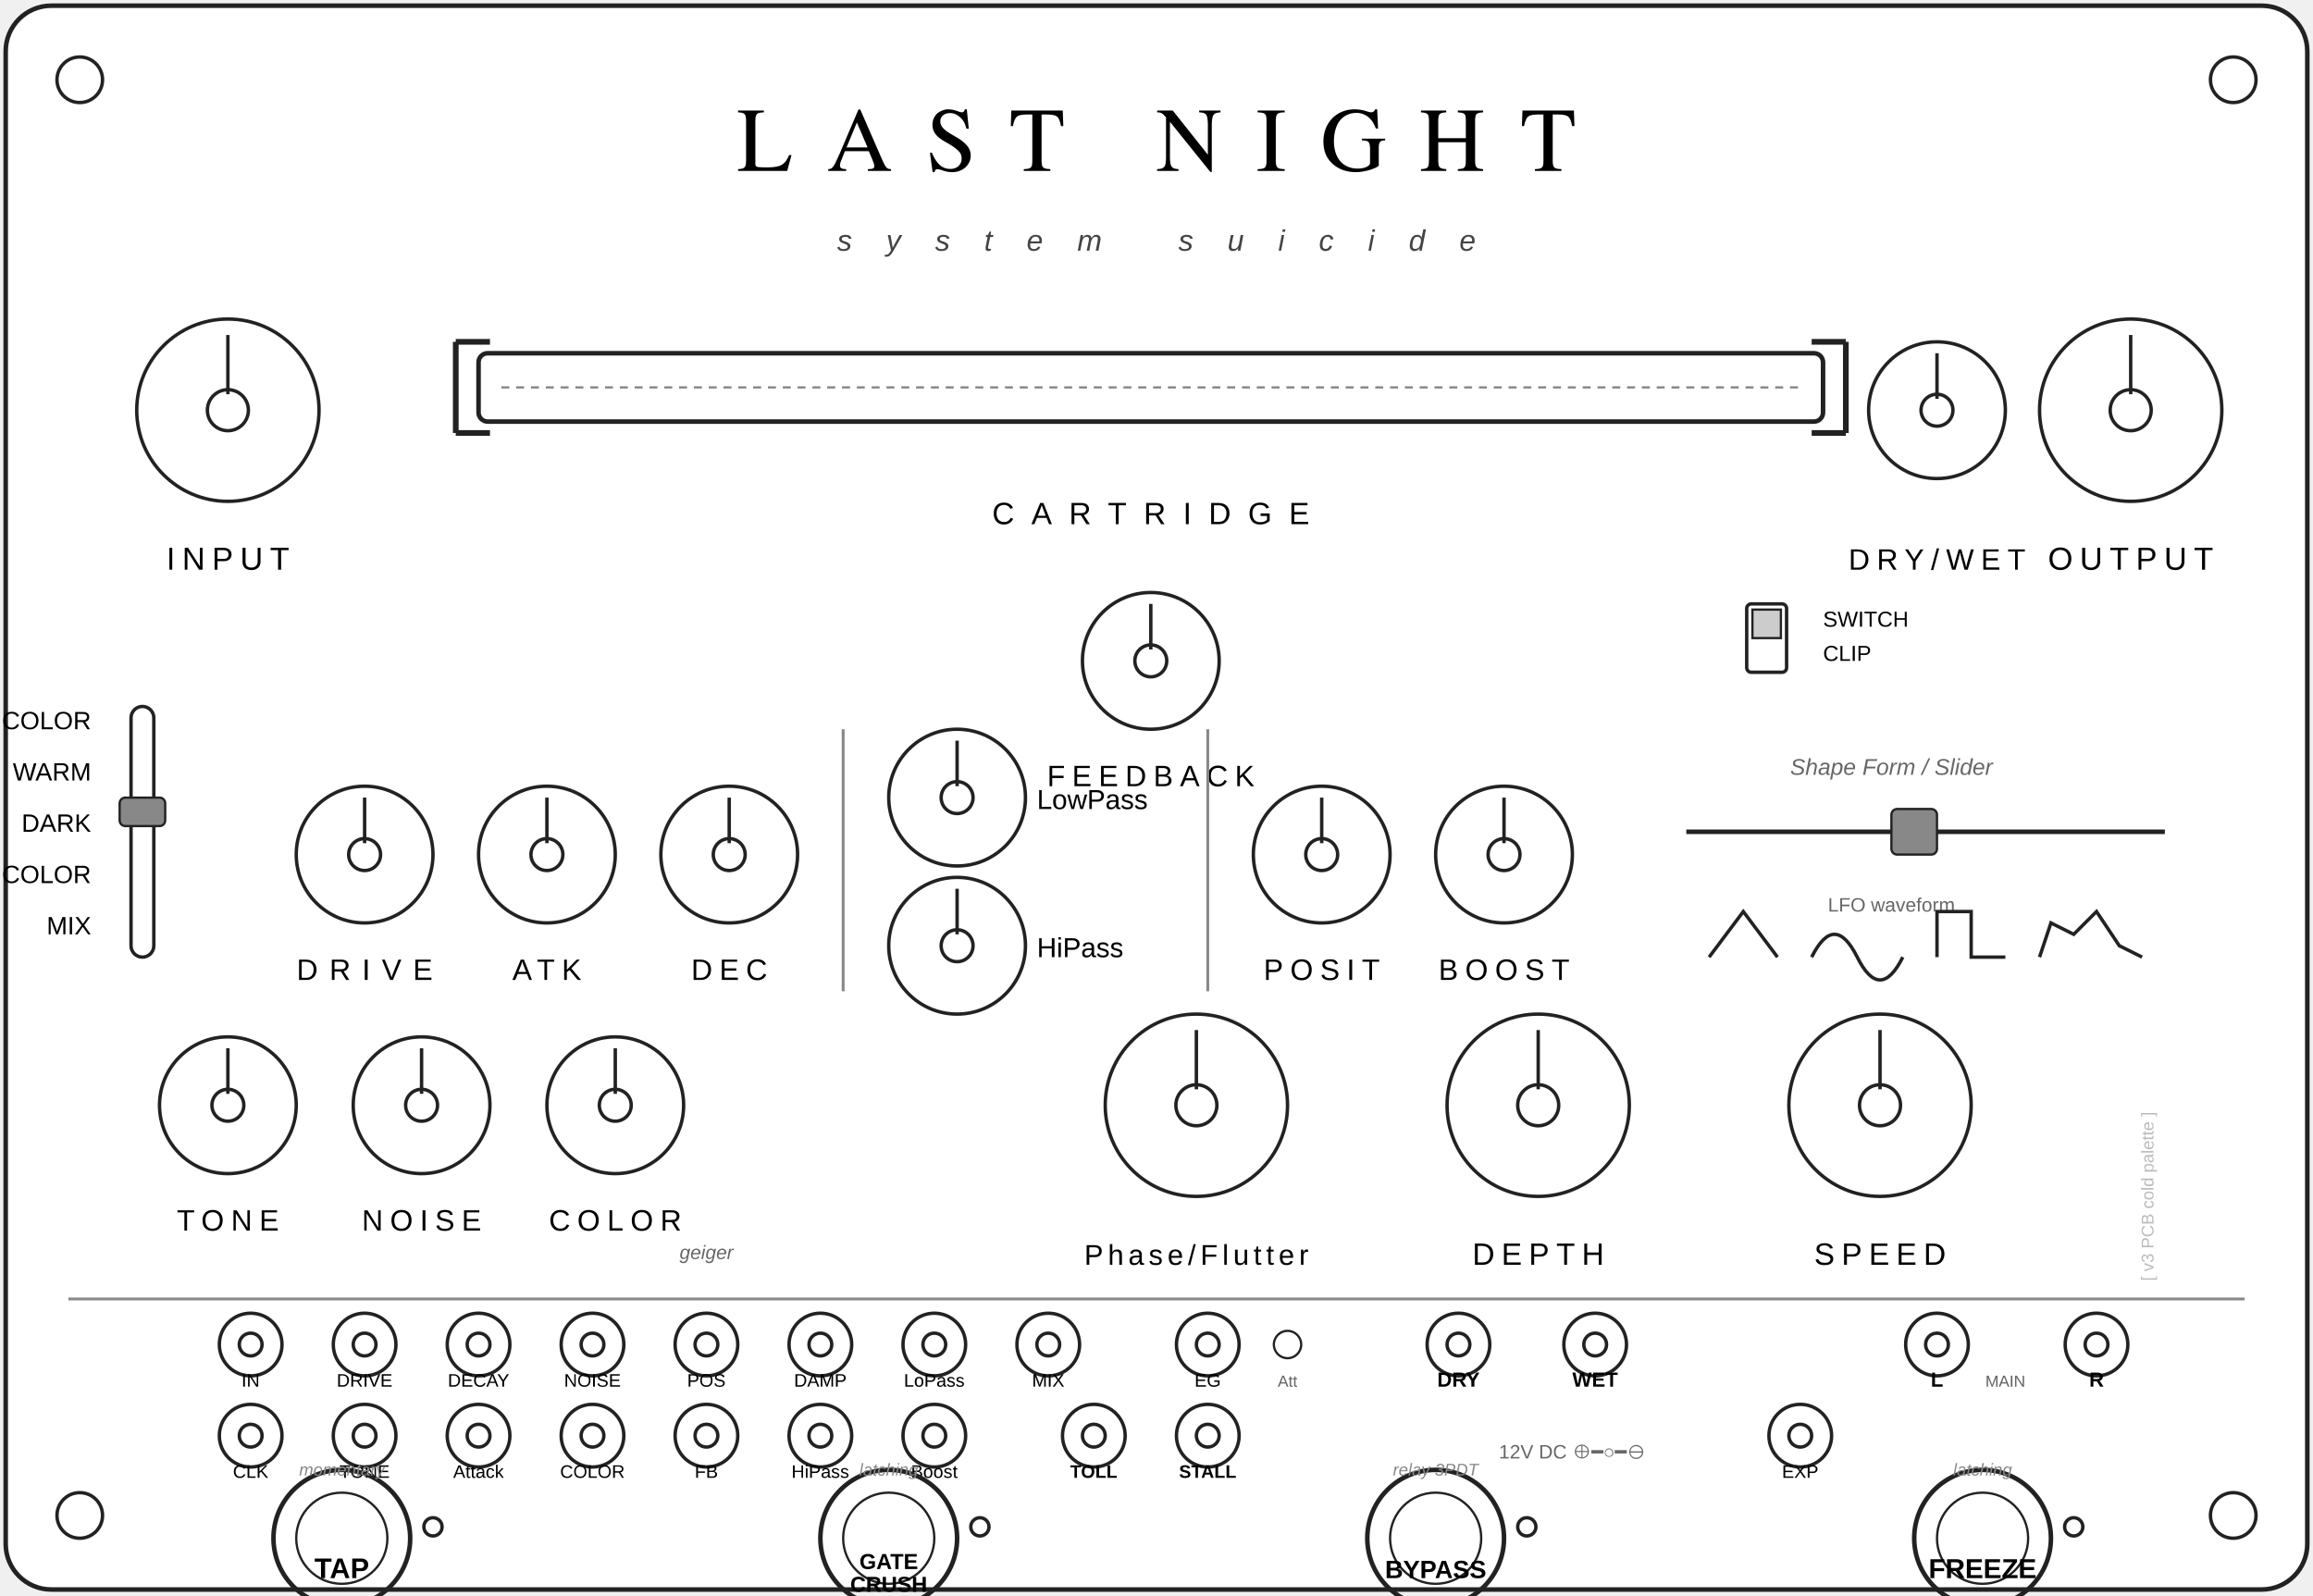
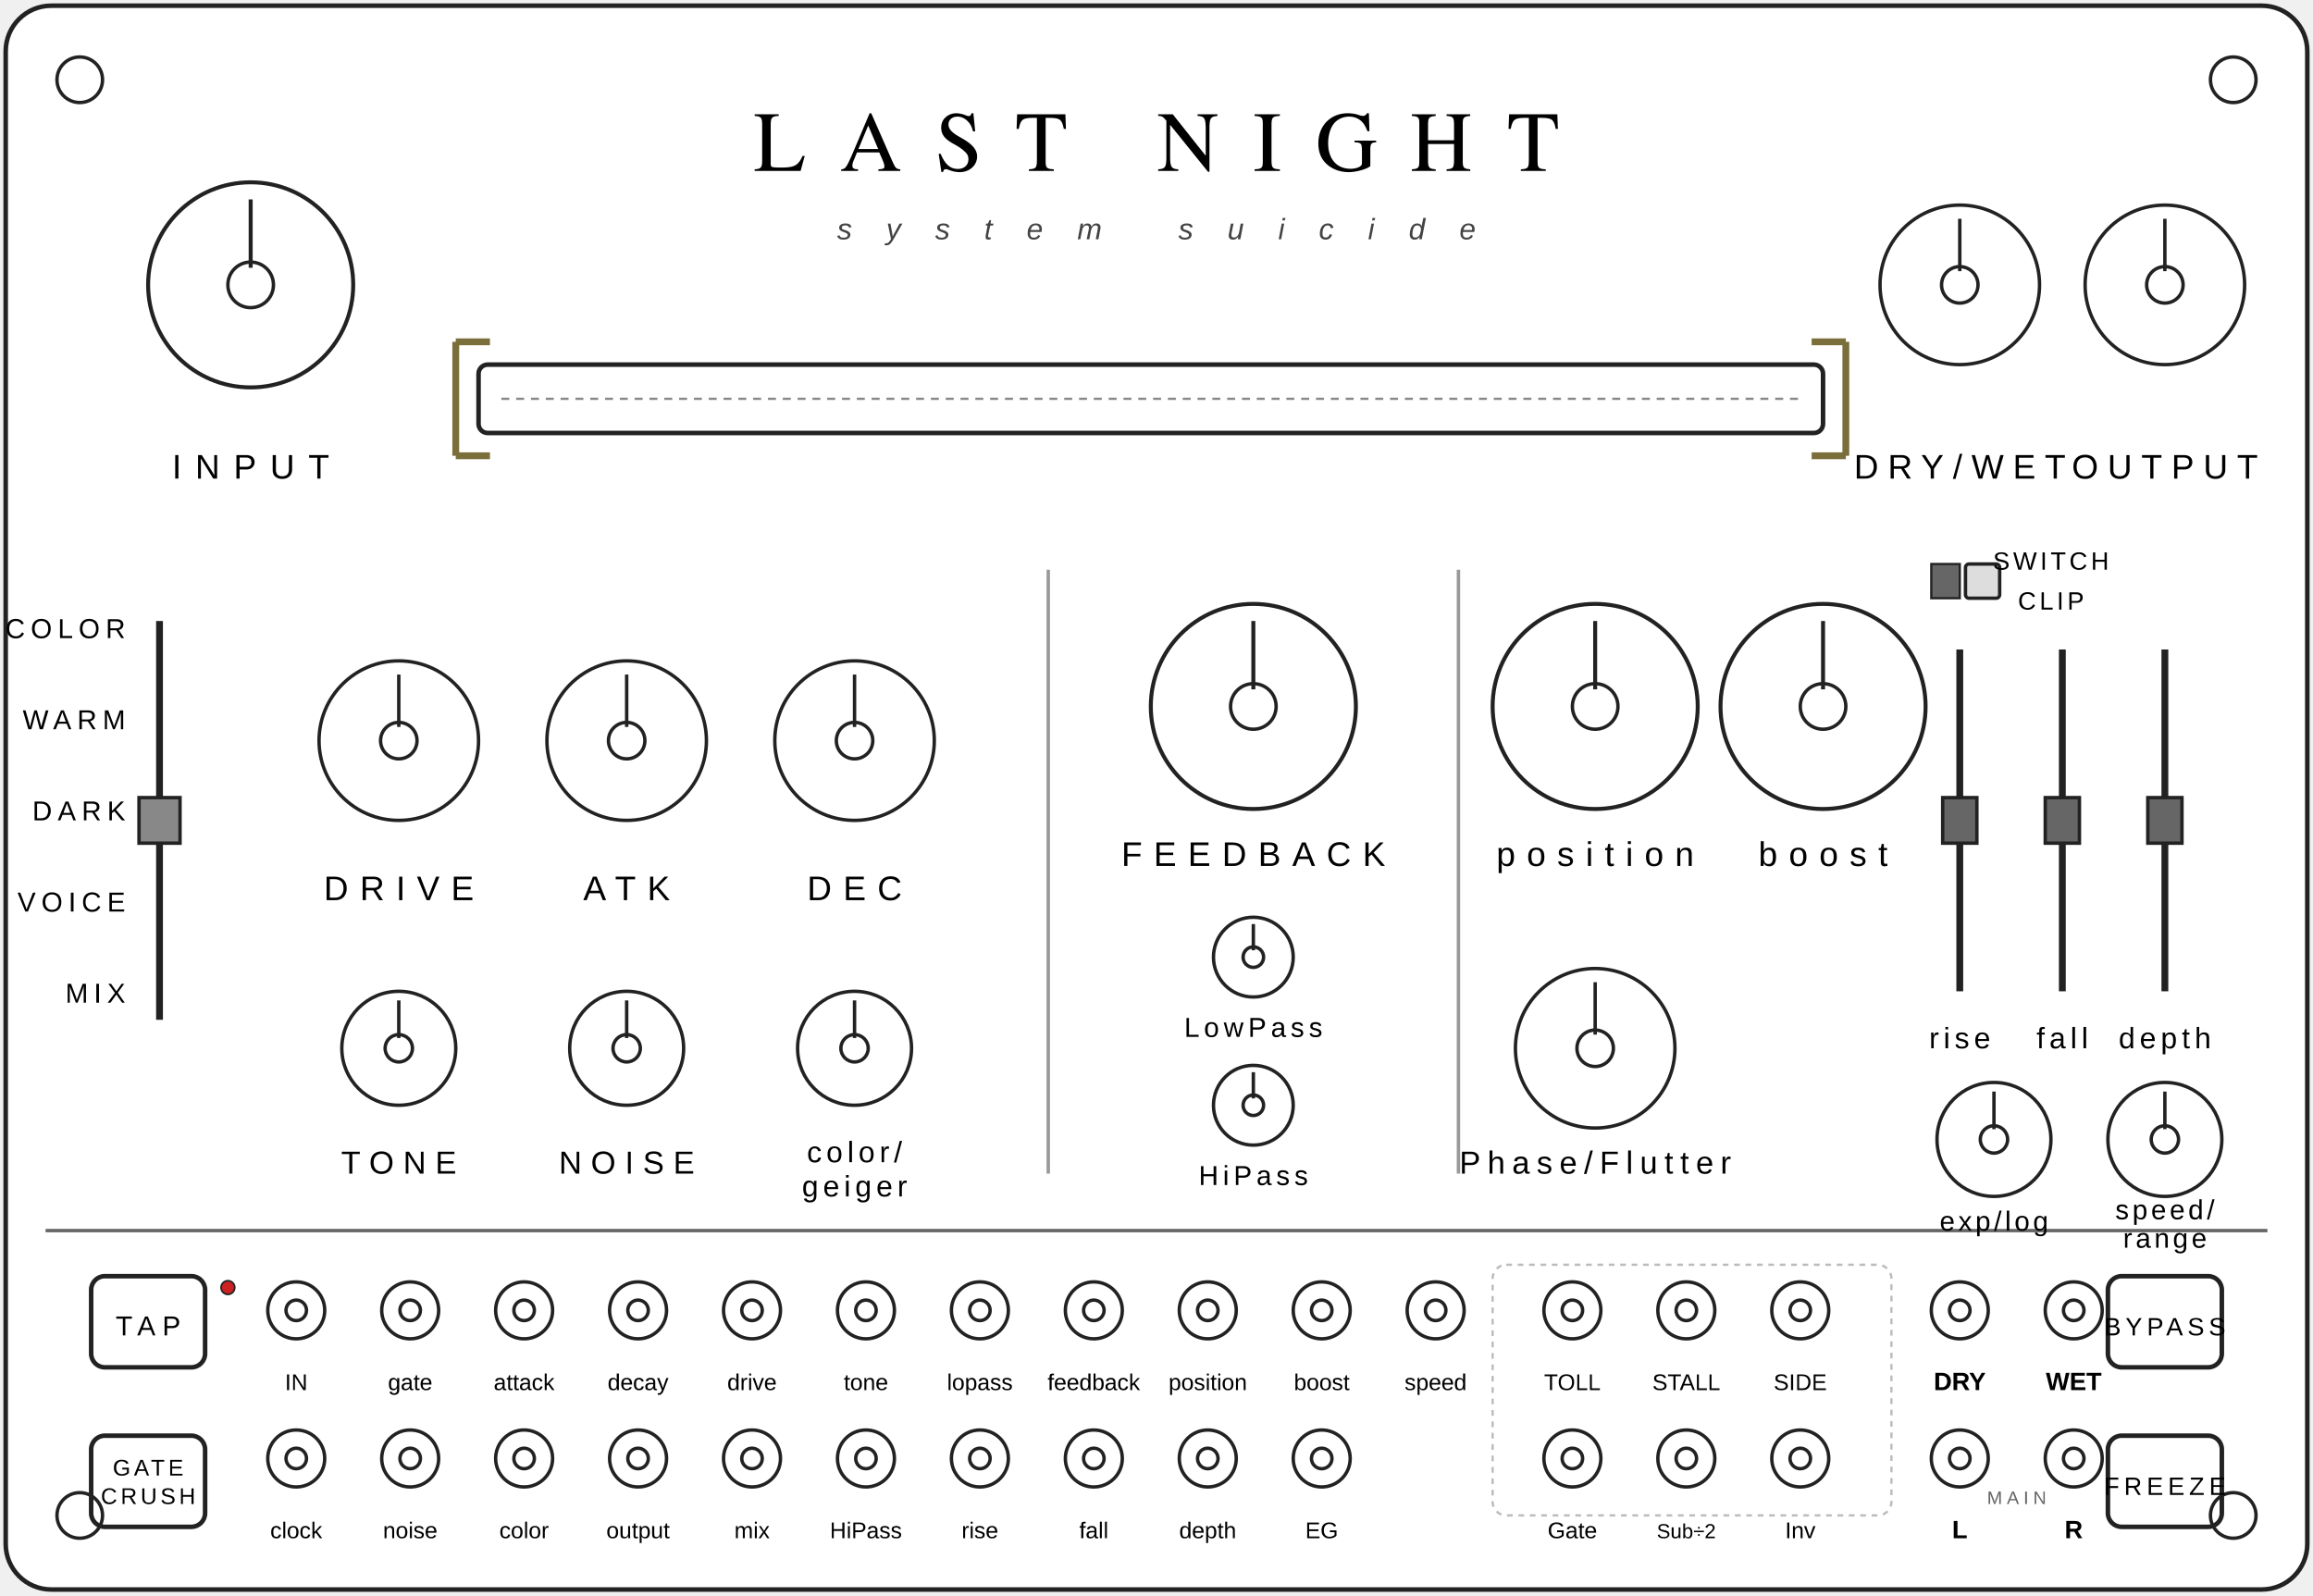
<svg xmlns="http://www.w3.org/2000/svg" xmlns:ns1="http://sodipodi.sourceforge.net/DTD/sodipodi-0.0.dtd" width="203mm" height="140mm" viewBox="0 0 203 140" version="1.1" id="svg-last-night" ns1:docname="last_night_pedal_panel.svg">
  <ns1:namedview id="namedview-main" pagecolor="#ffffff" bordercolor="#999999" borderopacity="1" showgrid="true">
    </ns1:namedview>
  <defs id="defs-main">
    <symbol id="knob-large" overflow="visible">
-       <circle cx="0" cy="0" r="8" fill="none" stroke="#222222" stroke-width="0.3" />
-       <circle cx="0" cy="0" r="1.8" fill="none" stroke="#222222" stroke-width="0.3" />
-       <line x1="0" y1="-1.4" x2="0" y2="-6.6" stroke="#222222" stroke-width="0.3" />
-     </symbol>
-     <symbol id="knob" overflow="visible">
-       <circle cx="0" cy="0" r="6" fill="none" stroke="#222222" stroke-width="0.3" />
-       <circle cx="0" cy="0" r="1.4" fill="none" stroke="#222222" stroke-width="0.3" />
-       <line x1="0" y1="-1.0" x2="0" y2="-5.0" stroke="#222222" stroke-width="0.3" />
+       <circle cx="0" cy="0" r="9" fill="none" stroke="#222222" stroke-width="0.35" />
+       <circle cx="0" cy="0" r="2" fill="none" stroke="#222222" stroke-width="0.3" />
+       <line x1="0" y1="-1.5" x2="0" y2="-7.5" stroke="#222222" stroke-width="0.35" />
+     </symbol>
+     <symbol id="knob-medium" overflow="visible">
+       <circle cx="0" cy="0" r="7" fill="none" stroke="#222222" stroke-width="0.3" />
+       <circle cx="0" cy="0" r="1.6" fill="none" stroke="#222222" stroke-width="0.3" />
+       <line x1="0" y1="-1.2" x2="0" y2="-5.8" stroke="#222222" stroke-width="0.3" />
+     </symbol>
+     <symbol id="knob-small" overflow="visible">
+       <circle cx="0" cy="0" r="5" fill="none" stroke="#222222" stroke-width="0.3" />
+       <circle cx="0" cy="0" r="1.2" fill="none" stroke="#222222" stroke-width="0.3" />
+       <line x1="0" y1="-0.9" x2="0" y2="-4.2" stroke="#222222" stroke-width="0.3" />
+     </symbol>
+     <symbol id="knob-tiny" overflow="visible">
+       <circle cx="0" cy="0" r="3.5" fill="none" stroke="#222222" stroke-width="0.3" />
+       <circle cx="0" cy="0" r="0.9" fill="none" stroke="#222222" stroke-width="0.3" />
+       <line x1="0" y1="-0.6" x2="0" y2="-2.9" stroke="#222222" stroke-width="0.3" />
    </symbol>
    <symbol id="jack" overflow="visible">
-       <circle cx="0" cy="0" r="2.75" fill="none" stroke="#222222" stroke-width="0.3" />
-       <circle cx="0" cy="0" r="1" fill="none" stroke="#222222" stroke-width="0.3" />
-     </symbol>
-     <symbol id="footswitch" overflow="visible">
-       <circle cx="0" cy="0" r="6" fill="none" stroke="#222222" stroke-width="0.4" />
-       <circle cx="0" cy="0" r="4" fill="none" stroke="#222222" stroke-width="0.2" />
+       <circle cx="0" cy="0" r="2.5" fill="none" stroke="#222222" stroke-width="0.3" />
+       <circle cx="0" cy="0" r="0.9" fill="none" stroke="#222222" stroke-width="0.3" />
+     </symbol>
+     <symbol id="footswitch-button" overflow="visible">
+       <rect x="-5" y="-4" width="10" height="8" rx="1.2" ry="1.2" fill="none" stroke="#222222" stroke-width="0.4" />
    </symbol>
    <symbol id="mounting-hole" overflow="visible">
      <circle cx="0" cy="0" r="2" fill="none" stroke="#222222" stroke-width="0.3" />
    </symbol>
    <symbol id="cartridge-bracket-left" overflow="visible">
-       <path d="M 0,-4 L 0,4 M 0,-4 L 3,-4 M 0,4 L 3,4" fill="none" stroke="#222222" stroke-width="0.5" />
+       <path d="M 0,-5 L 0,5 M 0,-5 L 3,-5 M 0,5 L 3,5" fill="none" stroke="#7a6e3a" stroke-width="0.6" />
    </symbol>
    <symbol id="cartridge-bracket-right" overflow="visible">
-       <path d="M 0,-4 L 0,4 M 0,-4 L -3,-4 M 0,4 L -3,4" fill="none" stroke="#222222" stroke-width="0.5" />
-     </symbol>
-     <symbol id="toggle-switch" overflow="visible">
-       <rect x="-1.7" y="-3" width="3.5" height="6" rx="0.4" ry="0.4" fill="none" stroke="#222222" stroke-width="0.3" />
-       <rect x="-1.2" y="-2.5" width="2.5" height="2.5" fill="#cccccc" stroke="#222222" stroke-width="0.2" />
+       <path d="M 0,-5 L 0,5 M 0,-5 L -3,-5 M 0,5 L -3,5" fill="none" stroke="#7a6e3a" stroke-width="0.6" />
+     </symbol>
+     <symbol id="slider-vertical-30" overflow="visible">
+       <line x1="0" y1="-15" x2="0" y2="15" stroke="#222222" stroke-width="0.6" />
+       <rect x="-1.5" y="-2" width="3" height="4" fill="#666666" stroke="#222222" stroke-width="0.3" />
+     </symbol>
+     <symbol id="slider-color-vertical-35" overflow="visible">
+       <line x1="0" y1="-17.5" x2="0" y2="17.5" stroke="#222222" stroke-width="0.6" />
+       <rect x="-1.8" y="-2" width="3.6" height="4" fill="#888888" stroke="#222222" stroke-width="0.3" />
+     </symbol>
+     <symbol id="sw-clip-toggle" overflow="visible">
+       <rect x="-3.5" y="-1.5" width="2.5" height="3" fill="#666666" stroke="#222222" stroke-width="0.2" />
+       <rect x="-0.5" y="-1.5" width="3" height="3" rx="0.3" fill="#dddddd" stroke="#222222" stroke-width="0.3" />
+     </symbol>
+     <symbol id="led-indicator" overflow="visible">
+       <circle cx="0" cy="0" r="0.6" fill="#cc2222" stroke="#222222" stroke-width="0.15" />
    </symbol>
  </defs>
  <g id="layer-outline">
    <rect x="0.5" y="0.5" width="202" height="139" rx="4" ry="4" fill="#ffffff" stroke="#222222" stroke-width="0.4" />
    <use href="#mounting-hole" x="7" y="7" />
    <use href="#mounting-hole" x="196" y="7" />
    <use href="#mounting-hole" x="7" y="133" />
    <use href="#mounting-hole" x="196" y="133" />
  </g>
  <g id="layer-title">
-     <text x="101.5" y="15" text-anchor="middle" font-family="Cormorant Garamond, Times, serif" font-size="8" letter-spacing="3" fill="#000000">LAST NIGHT</text>
-     <text x="101.5" y="22" text-anchor="middle" font-family="Helvetica Neue, Arial, sans-serif" font-size="2.6" letter-spacing="3" font-style="italic" fill="#444444">system suicide</text>
+     <text x="101.5" y="15" text-anchor="middle" font-family="Cormorant Garamond, Times, serif" font-size="7.5" letter-spacing="3" fill="#000000">LAST NIGHT</text>
+     <text x="101.5" y="21" text-anchor="middle" font-family="Helvetica Neue, Arial, sans-serif" font-size="2.6" letter-spacing="3" font-style="italic" fill="#444444">system suicide</text>
  </g>
  <g id="layer-top-row">
-     <use href="#knob-large" x="20" y="36" />
-     <text x="20" y="50" text-anchor="middle" font-family="Helvetica Neue, Arial, sans-serif" font-size="2.8" letter-spacing="0.6" fill="#000000">INPUT</text>
+     <use href="#knob-large" x="22" y="25" />
+     <text x="22" y="42" text-anchor="middle" font-family="Helvetica Neue, Arial, sans-serif" font-size="3" letter-spacing="1.2" fill="#000000">INPUT</text>
    <g id="cartridge-slot">
-       <use href="#cartridge-bracket-left" x="40" y="34" />
-       <rect x="42" y="31" width="118" height="6" rx="0.8" ry="0.8" fill="none" stroke="#222222" stroke-width="0.4" />
-       <line x1="44" y1="34" x2="158" y2="34" stroke="#888888" stroke-width="0.2" stroke-dasharray="0.7,0.6" />
-       <use href="#cartridge-bracket-right" x="162" y="34" />
-       <text x="101" y="46" text-anchor="middle" font-family="Helvetica Neue, Arial, sans-serif" font-size="2.7" letter-spacing="1.5" fill="#000000">CARTRIDGE</text>
+       <use href="#cartridge-bracket-left" x="40" y="35" />
+       <rect x="42" y="32" width="118" height="6" rx="0.8" ry="0.8" fill="none" stroke="#222222" stroke-width="0.4" />
+       <line x1="44" y1="35" x2="158" y2="35" stroke="#888888" stroke-width="0.2" stroke-dasharray="0.7,0.6" />
+       <use href="#cartridge-bracket-right" x="162" y="35" />
    </g>
-     <use href="#knob" x="101" y="58" />
-     <text x="101" y="69" text-anchor="middle" font-family="Helvetica Neue, Arial, sans-serif" font-size="2.6" letter-spacing="0.6" fill="#000000">FEEDBACK</text>
-     <use href="#knob" x="170" y="36" />
-     <text x="170" y="50" text-anchor="middle" font-family="Helvetica Neue, Arial, sans-serif" font-size="2.6" letter-spacing="0.6" fill="#000000">DRY/WET</text>
-     <use href="#knob-large" x="187" y="36" />
-     <text x="187" y="50" text-anchor="middle" font-family="Helvetica Neue, Arial, sans-serif" font-size="2.8" letter-spacing="0.6" fill="#000000">OUTPUT</text>
-     <use href="#toggle-switch" x="155" y="56" />
-     <text x="160" y="55" text-anchor="start" font-family="Helvetica Neue, Arial, sans-serif" font-size="1.9" fill="#000000">SWITCH</text>
-     <text x="160" y="58" text-anchor="start" font-family="Helvetica Neue, Arial, sans-serif" font-size="1.9" fill="#000000">CLIP</text>
-   </g>
-   <g id="layer-middle-row">
-     <g id="color-slider">
-       <rect x="11.5" y="62" width="2" height="22" rx="1" ry="1" fill="none" stroke="#222222" stroke-width="0.3" />
-       <rect x="10.5" y="70" width="4" height="2.5" rx="0.5" ry="0.5" fill="#888888" stroke="#222222" stroke-width="0.2" />
-       <text x="8" y="64" text-anchor="end" font-family="Helvetica Neue, Arial, sans-serif" font-size="2.2" fill="#000000">COLOR</text>
-       <text x="8" y="68.5" text-anchor="end" font-family="Helvetica Neue, Arial, sans-serif" font-size="2.2" fill="#000000">WARM</text>
-       <text x="8" y="73" text-anchor="end" font-family="Helvetica Neue, Arial, sans-serif" font-size="2.2" fill="#000000">DARK</text>
-       <text x="8" y="77.5" text-anchor="end" font-family="Helvetica Neue, Arial, sans-serif" font-size="2.2" fill="#000000">COLOR</text>
-       <text x="8" y="82" text-anchor="end" font-family="Helvetica Neue, Arial, sans-serif" font-size="2.2" fill="#000000">MIX</text>
-     </g>
-     <use href="#knob" x="32" y="75" />
-     <text x="32" y="86" text-anchor="middle" font-family="Helvetica Neue, Arial, sans-serif" font-size="2.6" letter-spacing="1" fill="#000000">DRIVE</text>
-     <use href="#knob" x="48" y="75" />
-     <text x="48" y="86" text-anchor="middle" font-family="Helvetica Neue, Arial, sans-serif" font-size="2.6" letter-spacing="0.6" fill="#000000">ATK</text>
-     <use href="#knob" x="64" y="75" />
-     <text x="64" y="86" text-anchor="middle" font-family="Helvetica Neue, Arial, sans-serif" font-size="2.6" letter-spacing="0.6" fill="#000000">DEC</text>
-     <line x1="74" y1="64" x2="74" y2="87" stroke="#888888" stroke-width="0.25" />
-     <use href="#knob" x="84" y="70" />
-     <text x="91" y="71" text-anchor="start" font-family="Helvetica Neue, Arial, sans-serif" font-size="2.4" fill="#000000">LowPass</text>
-     <use href="#knob" x="84" y="83" />
-     <text x="91" y="84" text-anchor="start" font-family="Helvetica Neue, Arial, sans-serif" font-size="2.4" fill="#000000">HiPass</text>
-     <line x1="106" y1="64" x2="106" y2="87" stroke="#888888" stroke-width="0.25" />
-     <use href="#knob" x="116" y="75" />
-     <text x="116" y="86" text-anchor="middle" font-family="Helvetica Neue, Arial, sans-serif" font-size="2.6" letter-spacing="0.6" fill="#000000">POSIT</text>
-     <use href="#knob" x="132" y="75" />
-     <text x="132" y="86" text-anchor="middle" font-family="Helvetica Neue, Arial, sans-serif" font-size="2.6" letter-spacing="0.6" fill="#000000">BOOST</text>
-     <g id="shape-form-slider">
-       <text x="166" y="68" text-anchor="middle" font-family="Helvetica Neue, Arial, sans-serif" font-size="2.0" font-style="italic" fill="#666666">Shape Form / Slider</text>
-       <line x1="148" y1="73" x2="190" y2="73" stroke="#222222" stroke-width="0.4" />
-       <rect x="166" y="71" width="4" height="4" rx="0.5" ry="0.5" fill="#888888" stroke="#222222" stroke-width="0.2" />
-       <text x="166" y="80" text-anchor="middle" font-family="Helvetica Neue, Arial, sans-serif" font-size="1.7" fill="#666666">LFO waveform</text>
-       <path d="M 150,84 L 153,80 L 156,84" fill="none" stroke="#222222" stroke-width="0.3" />
-       <path d="M 159,84 Q 161,80 163,84 T 167,84" fill="none" stroke="#222222" stroke-width="0.3" />
-       <path d="M 170,84 L 170,80 L 173,80 L 173,84 L 176,84" fill="none" stroke="#222222" stroke-width="0.3" />
-       <path d="M 179,84 L 180,81 L 182,82 L 184,80 L 186,83 L 188,84" fill="none" stroke="#222222" stroke-width="0.3" />
-     </g>
-   </g>
-   <g id="layer-fx-row">
-     <use href="#knob" x="20" y="97" />
-     <text x="20" y="108" text-anchor="middle" font-family="Helvetica Neue, Arial, sans-serif" font-size="2.6" letter-spacing="0.6" fill="#000000">TONE</text>
-     <use href="#knob" x="37" y="97" />
-     <text x="37" y="108" text-anchor="middle" font-family="Helvetica Neue, Arial, sans-serif" font-size="2.6" letter-spacing="0.6" fill="#000000">NOISE</text>
-     <use href="#knob" x="54" y="97" />
-     <text x="54" y="108" text-anchor="middle" font-family="Helvetica Neue, Arial, sans-serif" font-size="2.6" letter-spacing="0.6" fill="#000000">COLOR</text>
-     <text x="62" y="110.5" text-anchor="middle" font-family="Helvetica Neue, Arial, sans-serif" font-size="1.7" font-style="italic" fill="#666666">geiger</text>
-     <use href="#knob-large" x="105" y="97" />
-     <text x="105" y="111" text-anchor="middle" font-family="Helvetica Neue, Arial, sans-serif" font-size="2.5" letter-spacing="0.4" fill="#000000">Phase/Flutter</text>
-     <use href="#knob-large" x="135" y="97" />
-     <text x="135" y="111" text-anchor="middle" font-family="Helvetica Neue, Arial, sans-serif" font-size="2.7" letter-spacing="0.6" fill="#000000">DEPTH</text>
-     <use href="#knob-large" x="165" y="97" />
-     <text x="165" y="111" text-anchor="middle" font-family="Helvetica Neue, Arial, sans-serif" font-size="2.7" letter-spacing="0.6" fill="#000000">SPEED</text>
-     <text x="189" y="105" text-anchor="middle" font-family="Helvetica Neue, Arial, sans-serif" font-size="1.5" fill="#bbbbbb" transform="rotate(-90 189,105)">[ v3 PCB cold palette ]</text>
-   </g>
-   <g id="layer-patch-bay">
-     <line x1="6" y1="114" x2="197" y2="114" stroke="#888888" stroke-width="0.25" />
-     <use href="#jack" x="22" y="118" />
-     <text x="22" y="121.7" text-anchor="middle" font-family="Helvetica Neue, Arial, sans-serif" font-size="1.6" fill="#000000">IN</text>
-     <use href="#jack" x="32" y="118" />
-     <text x="32" y="121.7" text-anchor="middle" font-family="Helvetica Neue, Arial, sans-serif" font-size="1.6" fill="#000000">DRIVE</text>
-     <use href="#jack" x="42" y="118" />
-     <text x="42" y="121.7" text-anchor="middle" font-family="Helvetica Neue, Arial, sans-serif" font-size="1.6" fill="#000000">DECAY</text>
-     <use href="#jack" x="52" y="118" />
-     <text x="52" y="121.7" text-anchor="middle" font-family="Helvetica Neue, Arial, sans-serif" font-size="1.6" fill="#000000">NOISE</text>
-     <use href="#jack" x="62" y="118" />
-     <text x="62" y="121.7" text-anchor="middle" font-family="Helvetica Neue, Arial, sans-serif" font-size="1.6" fill="#000000">POS</text>
-     <use href="#jack" x="72" y="118" />
-     <text x="72" y="121.7" text-anchor="middle" font-family="Helvetica Neue, Arial, sans-serif" font-size="1.6" fill="#000000">DAMP</text>
-     <use href="#jack" x="82" y="118" />
-     <text x="82" y="121.7" text-anchor="middle" font-family="Helvetica Neue, Arial, sans-serif" font-size="1.6" fill="#000000">LoPass</text>
-     <use href="#jack" x="92" y="118" />
-     <text x="92" y="121.7" text-anchor="middle" font-family="Helvetica Neue, Arial, sans-serif" font-size="1.6" fill="#000000">MIX</text>
-     <use href="#jack" x="106" y="118" />
-     <text x="106" y="121.7" text-anchor="middle" font-family="Helvetica Neue, Arial, sans-serif" font-size="1.6" fill="#000000">EG</text>
-     <circle cx="113" cy="118" r="1.2" fill="none" stroke="#222222" stroke-width="0.2" />
-     <text x="113" y="121.7" text-anchor="middle" font-family="Helvetica Neue, Arial, sans-serif" font-size="1.4" fill="#666666">Att</text>
-     <use href="#jack" x="128" y="118" />
-     <text x="128" y="121.7" text-anchor="middle" font-family="Helvetica Neue, Arial, sans-serif" font-size="1.8" font-weight="bold" fill="#000000">DRY</text>
-     <use href="#jack" x="140" y="118" />
-     <text x="140" y="121.7" text-anchor="middle" font-family="Helvetica Neue, Arial, sans-serif" font-size="1.8" font-weight="bold" fill="#000000">WET</text>
-     <use href="#jack" x="170" y="118" />
-     <text x="170" y="121.7" text-anchor="middle" font-family="Helvetica Neue, Arial, sans-serif" font-size="1.8" font-weight="bold" fill="#000000">L</text>
-     <text x="176" y="121.7" text-anchor="middle" font-family="Helvetica Neue, Arial, sans-serif" font-size="1.4" fill="#666666">MAIN</text>
-     <use href="#jack" x="184" y="118" />
-     <text x="184" y="121.7" text-anchor="middle" font-family="Helvetica Neue, Arial, sans-serif" font-size="1.8" font-weight="bold" fill="#000000">R</text>
-     <use href="#jack" x="22" y="126" />
-     <text x="22" y="129.7" text-anchor="middle" font-family="Helvetica Neue, Arial, sans-serif" font-size="1.6" fill="#000000">CLK</text>
-     <use href="#jack" x="32" y="126" />
-     <text x="32" y="129.7" text-anchor="middle" font-family="Helvetica Neue, Arial, sans-serif" font-size="1.6" fill="#000000">TONE</text>
-     <use href="#jack" x="42" y="126" />
-     <text x="42" y="129.7" text-anchor="middle" font-family="Helvetica Neue, Arial, sans-serif" font-size="1.6" fill="#000000">Attack</text>
-     <use href="#jack" x="52" y="126" />
-     <text x="52" y="129.7" text-anchor="middle" font-family="Helvetica Neue, Arial, sans-serif" font-size="1.6" fill="#000000">COLOR</text>
-     <use href="#jack" x="62" y="126" />
-     <text x="62" y="129.7" text-anchor="middle" font-family="Helvetica Neue, Arial, sans-serif" font-size="1.6" fill="#000000">FB</text>
-     <use href="#jack" x="72" y="126" />
-     <text x="72" y="129.7" text-anchor="middle" font-family="Helvetica Neue, Arial, sans-serif" font-size="1.6" fill="#000000">HiPass</text>
-     <use href="#jack" x="82" y="126" />
-     <text x="82" y="129.7" text-anchor="middle" font-family="Helvetica Neue, Arial, sans-serif" font-size="1.6" fill="#000000">Boost</text>
-     <use href="#jack" x="96" y="126" />
-     <text x="96" y="129.7" text-anchor="middle" font-family="Helvetica Neue, Arial, sans-serif" font-size="1.6" font-weight="bold" fill="#000000">TOLL</text>
-     <use href="#jack" x="106" y="126" />
-     <text x="106" y="129.7" text-anchor="middle" font-family="Helvetica Neue, Arial, sans-serif" font-size="1.6" font-weight="bold" fill="#000000">STALL</text>
-     <text x="138" y="128" text-anchor="middle" font-family="Helvetica Neue, Arial, sans-serif" font-size="1.7" fill="#666666">12V DC ⊕━○━⊖</text>
-     <use href="#jack" x="158" y="126" />
-     <text x="158" y="129.7" text-anchor="middle" font-family="Helvetica Neue, Arial, sans-serif" font-size="1.6" fill="#000000">EXP</text>
+     <use href="#knob-medium" x="172" y="25" />
+     <text x="172" y="42" text-anchor="middle" font-family="Helvetica Neue, Arial, sans-serif" font-size="3" letter-spacing="0.8" fill="#000000">DRY/WET</text>
+     <use href="#knob-medium" x="190" y="25" />
+     <text x="190" y="42" text-anchor="middle" font-family="Helvetica Neue, Arial, sans-serif" font-size="3" letter-spacing="0.8" fill="#000000">OUTPUT</text>
+   </g>
+   <g id="layer-color-slider">
+     <use href="#slider-color-vertical-35" x="14" y="72" />
+     <text x="11" y="56" text-anchor="end" font-family="Helvetica Neue, Arial, sans-serif" font-size="2.4" letter-spacing="0.5" fill="#000000">COLOR</text>
+     <text x="11" y="64" text-anchor="end" font-family="Helvetica Neue, Arial, sans-serif" font-size="2.4" letter-spacing="0.5" fill="#000000">WARM</text>
+     <text x="11" y="72" text-anchor="end" font-family="Helvetica Neue, Arial, sans-serif" font-size="2.4" letter-spacing="0.5" fill="#000000">DARK</text>
+     <text x="11" y="80" text-anchor="end" font-family="Helvetica Neue, Arial, sans-serif" font-size="2.4" letter-spacing="0.5" fill="#000000">VOICE</text>
+     <text x="11" y="88" text-anchor="end" font-family="Helvetica Neue, Arial, sans-serif" font-size="2.4" letter-spacing="0.5" fill="#000000">MIX</text>
+   </g>
+   <g id="layer-reverb-core">
+     <use href="#knob-medium" x="35" y="65" />
+     <text x="35" y="79" text-anchor="middle" font-family="Helvetica Neue, Arial, sans-serif" font-size="3" letter-spacing="1.0" fill="#000000">DRIVE</text>
+     <use href="#knob-medium" x="55" y="65" />
+     <text x="55" y="79" text-anchor="middle" font-family="Helvetica Neue, Arial, sans-serif" font-size="3" letter-spacing="1.0" fill="#000000">ATK</text>
+     <use href="#knob-medium" x="75" y="65" />
+     <text x="75" y="79" text-anchor="middle" font-family="Helvetica Neue, Arial, sans-serif" font-size="3" letter-spacing="1.0" fill="#000000">DEC</text>
+     <use href="#knob-small" x="35" y="92" />
+     <text x="35" y="103" text-anchor="middle" font-family="Helvetica Neue, Arial, sans-serif" font-size="2.8" letter-spacing="0.8" fill="#000000">TONE</text>
+     <use href="#knob-small" x="55" y="92" />
+     <text x="55" y="103" text-anchor="middle" font-family="Helvetica Neue, Arial, sans-serif" font-size="2.8" letter-spacing="0.8" fill="#000000">NOISE</text>
+     <use href="#knob-small" x="75" y="92" />
+     <text x="75" y="102" text-anchor="middle" font-family="Helvetica Neue, Arial, sans-serif" font-size="2.6" letter-spacing="0.4" fill="#000000">color/</text>
+     <text x="75" y="105" text-anchor="middle" font-family="Helvetica Neue, Arial, sans-serif" font-size="2.6" letter-spacing="0.4" fill="#000000">geiger</text>
+   </g>
+   <g id="layer-separators">
+     <line x1="92" y1="50" x2="92" y2="103" stroke="#999999" stroke-width="0.3" />
+     <line x1="128" y1="50" x2="128" y2="103" stroke="#999999" stroke-width="0.3" />
+     <line x1="4" y1="108" x2="199" y2="108" stroke="#666666" stroke-width="0.3" />
+   </g>
+   <g id="layer-feedback-col">
+     <use href="#knob-large" x="110" y="62" />
+     <text x="110" y="76" text-anchor="middle" font-family="Helvetica Neue, Arial, sans-serif" font-size="3" letter-spacing="1.0" fill="#000000">FEEDBACK</text>
+     <use href="#knob-tiny" x="110" y="84" />
+     <text x="110" y="91" text-anchor="middle" font-family="Helvetica Neue, Arial, sans-serif" font-size="2.4" letter-spacing="0.4" fill="#000000">LowPass</text>
+     <use href="#knob-tiny" x="110" y="97" />
+     <text x="110" y="104" text-anchor="middle" font-family="Helvetica Neue, Arial, sans-serif" font-size="2.4" letter-spacing="0.4" fill="#000000">HiPass</text>
+   </g>
+   <g id="layer-pos-boost-phase">
+     <use href="#knob-large" x="140" y="62" />
+     <text x="140" y="76" text-anchor="middle" font-family="Helvetica Neue, Arial, sans-serif" font-size="3" letter-spacing="1.0" fill="#000000">position</text>
+     <use href="#knob-large" x="160" y="62" />
+     <text x="160" y="76" text-anchor="middle" font-family="Helvetica Neue, Arial, sans-serif" font-size="3" letter-spacing="1.0" fill="#000000">boost</text>
+     <use href="#knob-medium" x="140" y="92" />
+     <text x="140" y="103" text-anchor="middle" font-family="Helvetica Neue, Arial, sans-serif" font-size="2.8" letter-spacing="0.6" fill="#000000">Phase/Flutter</text>
+   </g>
+   <g id="layer-sw-clip-fg">
+     <use href="#sw-clip-toggle" x="173" y="51" />
+     <text x="180" y="50" text-anchor="middle" font-family="Helvetica Neue, Arial, sans-serif" font-size="2.2" letter-spacing="0.3" fill="#000000">SWITCH</text>
+     <text x="180" y="53.5" text-anchor="middle" font-family="Helvetica Neue, Arial, sans-serif" font-size="2.2" letter-spacing="0.3" fill="#000000">CLIP</text>
+     <use href="#slider-vertical-30" x="172" y="72" />
+     <text x="172" y="92" text-anchor="middle" font-family="Helvetica Neue, Arial, sans-serif" font-size="2.6" letter-spacing="0.4" fill="#000000">rise</text>
+     <use href="#slider-vertical-30" x="181" y="72" />
+     <text x="181" y="92" text-anchor="middle" font-family="Helvetica Neue, Arial, sans-serif" font-size="2.6" letter-spacing="0.4" fill="#000000">fall</text>
+     <use href="#slider-vertical-30" x="190" y="72" />
+     <text x="190" y="92" text-anchor="middle" font-family="Helvetica Neue, Arial, sans-serif" font-size="2.6" letter-spacing="0.4" fill="#000000">depth</text>
+     <use href="#knob-small" x="175" y="100" />
+     <text x="175" y="108" text-anchor="middle" font-family="Helvetica Neue, Arial, sans-serif" font-size="2.4" letter-spacing="0.3" fill="#000000">exp/log</text>
+     <use href="#knob-small" x="190" y="100" />
+     <text x="190" y="107" text-anchor="middle" font-family="Helvetica Neue, Arial, sans-serif" font-size="2.4" letter-spacing="0.3" fill="#000000">speed/</text>
+     <text x="190" y="109.5" text-anchor="middle" font-family="Helvetica Neue, Arial, sans-serif" font-size="2.4" letter-spacing="0.3" fill="#000000">range</text>
  </g>
  <g id="layer-footswitches">
-     <use href="#footswitch" x="30" y="135" />
-     <text x="30" y="138.5" text-anchor="middle" font-family="Helvetica Neue, Arial, sans-serif" font-size="2.5" font-weight="bold" fill="#000000">TAP</text>
-     <text x="30" y="129.5" text-anchor="middle" font-family="Helvetica Neue, Arial, sans-serif" font-size="1.5" font-style="italic" fill="#888888">momentary</text>
-     <use href="#footswitch" x="78" y="135" />
-     <text x="78" y="137.7" text-anchor="middle" font-family="Helvetica Neue, Arial, sans-serif" font-size="1.9" font-weight="bold" fill="#000000">GATE</text>
-     <text x="78" y="139.7" text-anchor="middle" font-family="Helvetica Neue, Arial, sans-serif" font-size="1.9" font-weight="bold" fill="#000000">CRUSH</text>
-     <text x="78" y="129.5" text-anchor="middle" font-family="Helvetica Neue, Arial, sans-serif" font-size="1.5" font-style="italic" fill="#888888">latching</text>
-     <use href="#footswitch" x="126" y="135" />
-     <text x="126" y="138.5" text-anchor="middle" font-family="Helvetica Neue, Arial, sans-serif" font-size="2.2" font-weight="bold" fill="#000000">BYPASS</text>
-     <text x="126" y="129.5" text-anchor="middle" font-family="Helvetica Neue, Arial, sans-serif" font-size="1.5" font-style="italic" fill="#888888">relay 3PDT</text>
-     <use href="#footswitch" x="174" y="135" />
-     <text x="174" y="138.5" text-anchor="middle" font-family="Helvetica Neue, Arial, sans-serif" font-size="2.4" font-weight="bold" fill="#000000">FREEZE</text>
-     <text x="174" y="129.5" text-anchor="middle" font-family="Helvetica Neue, Arial, sans-serif" font-size="1.5" font-style="italic" fill="#888888">latching</text>
-     <circle cx="38" cy="134" r="0.8" fill="none" stroke="#222222" stroke-width="0.3" />
-     <circle cx="86" cy="134" r="0.8" fill="none" stroke="#222222" stroke-width="0.3" />
-     <circle cx="134" cy="134" r="0.8" fill="none" stroke="#222222" stroke-width="0.3" />
-     <circle cx="182" cy="134" r="0.8" fill="none" stroke="#222222" stroke-width="0.3" />
-   </g>
-   <g id="layer-metadata" style="display:none">
-     <text x="2" y="2" font-family="monospace" font-size="1" fill="#888888">LAST NIGHT pedal panel v5.0 hybrid — 203×140mm (big-box, Strymon BigSky / Eventide H9 Max class)</text>
-     <text x="2" y="3.5" font-family="monospace" font-size="1" fill="#888888">Hybrid lock — Decision 09. Mockup canon: TAP/CRUSH/BYPASS/FREEZE footswitches, NOISE+COLOR(geiger) 2 knobs, Phase row, Shape Form slider.</text>
-     <text x="2" y="5" font-family="monospace" font-size="1" fill="#888888">TOLL/STALL — CV-only triggers (Row B patch bay), solenoid double-function preserved electrically.</text>
+     <use href="#footswitch-button" x="13" y="116" />
+     <text x="13" y="117.2" text-anchor="middle" font-family="Helvetica Neue, Arial, sans-serif" font-size="2.4" letter-spacing="0.6" fill="#000000">TAP</text>
+     <use href="#led-indicator" x="20" y="113" />
+     <use href="#footswitch-button" x="13" y="130" />
+     <text x="13" y="129.5" text-anchor="middle" font-family="Helvetica Neue, Arial, sans-serif" font-size="2.0" letter-spacing="0.3" fill="#000000">GATE</text>
+     <text x="13" y="132" text-anchor="middle" font-family="Helvetica Neue, Arial, sans-serif" font-size="2.0" letter-spacing="0.3" fill="#000000">CRUSH</text>
+     <use href="#footswitch-button" x="190" y="116" />
+     <text x="190" y="117.2" text-anchor="middle" font-family="Helvetica Neue, Arial, sans-serif" font-size="2.2" letter-spacing="0.4" fill="#000000">BYPASS</text>
+     <use href="#footswitch-button" x="190" y="130" />
+     <text x="190" y="131.2" text-anchor="middle" font-family="Helvetica Neue, Arial, sans-serif" font-size="2.2" letter-spacing="0.4" fill="#000000">FREEZE</text>
+   </g>
+   <g id="layer-cv-main">
+     <use href="#jack" x="26" y="115" />
+     <text x="26" y="122" text-anchor="middle" font-family="Helvetica Neue, Arial, sans-serif" font-size="2.0">IN</text>
+     <use href="#jack" x="36" y="115" />
+     <text x="36" y="122" text-anchor="middle" font-family="Helvetica Neue, Arial, sans-serif" font-size="2.0">gate</text>
+     <use href="#jack" x="46" y="115" />
+     <text x="46" y="122" text-anchor="middle" font-family="Helvetica Neue, Arial, sans-serif" font-size="2.0">attack</text>
+     <use href="#jack" x="56" y="115" />
+     <text x="56" y="122" text-anchor="middle" font-family="Helvetica Neue, Arial, sans-serif" font-size="2.0">decay</text>
+     <use href="#jack" x="66" y="115" />
+     <text x="66" y="122" text-anchor="middle" font-family="Helvetica Neue, Arial, sans-serif" font-size="2.0">drive</text>
+     <use href="#jack" x="76" y="115" />
+     <text x="76" y="122" text-anchor="middle" font-family="Helvetica Neue, Arial, sans-serif" font-size="2.0">tone</text>
+     <use href="#jack" x="86" y="115" />
+     <text x="86" y="122" text-anchor="middle" font-family="Helvetica Neue, Arial, sans-serif" font-size="2.0">lopass</text>
+     <use href="#jack" x="96" y="115" />
+     <text x="96" y="122" text-anchor="middle" font-family="Helvetica Neue, Arial, sans-serif" font-size="2.0">feedback</text>
+     <use href="#jack" x="106" y="115" />
+     <text x="106" y="122" text-anchor="middle" font-family="Helvetica Neue, Arial, sans-serif" font-size="2.0">position</text>
+     <use href="#jack" x="116" y="115" />
+     <text x="116" y="122" text-anchor="middle" font-family="Helvetica Neue, Arial, sans-serif" font-size="2.0">boost</text>
+     <use href="#jack" x="126" y="115" />
+     <text x="126" y="122" text-anchor="middle" font-family="Helvetica Neue, Arial, sans-serif" font-size="2.0">speed</text>
+     <use href="#jack" x="26" y="128" />
+     <text x="26" y="135" text-anchor="middle" font-family="Helvetica Neue, Arial, sans-serif" font-size="2.0">clock</text>
+     <use href="#jack" x="36" y="128" />
+     <text x="36" y="135" text-anchor="middle" font-family="Helvetica Neue, Arial, sans-serif" font-size="2.0">noise</text>
+     <use href="#jack" x="46" y="128" />
+     <text x="46" y="135" text-anchor="middle" font-family="Helvetica Neue, Arial, sans-serif" font-size="2.0">color</text>
+     <use href="#jack" x="56" y="128" />
+     <text x="56" y="135" text-anchor="middle" font-family="Helvetica Neue, Arial, sans-serif" font-size="2.0">output</text>
+     <use href="#jack" x="66" y="128" />
+     <text x="66" y="135" text-anchor="middle" font-family="Helvetica Neue, Arial, sans-serif" font-size="2.0">mix</text>
+     <use href="#jack" x="76" y="128" />
+     <text x="76" y="135" text-anchor="middle" font-family="Helvetica Neue, Arial, sans-serif" font-size="2.0">HiPass</text>
+     <use href="#jack" x="86" y="128" />
+     <text x="86" y="135" text-anchor="middle" font-family="Helvetica Neue, Arial, sans-serif" font-size="2.0">rise</text>
+     <use href="#jack" x="96" y="128" />
+     <text x="96" y="135" text-anchor="middle" font-family="Helvetica Neue, Arial, sans-serif" font-size="2.0">fall</text>
+     <use href="#jack" x="106" y="128" />
+     <text x="106" y="135" text-anchor="middle" font-family="Helvetica Neue, Arial, sans-serif" font-size="2.0">depth</text>
+     <use href="#jack" x="116" y="128" />
+     <text x="116" y="135" text-anchor="middle" font-family="Helvetica Neue, Arial, sans-serif" font-size="2.0">EG</text>
+   </g>
+   <g id="layer-cv-extras">
+     <rect x="131" y="111" width="35" height="22" rx="1.2" ry="1.2" fill="none" stroke="#bbbbbb" stroke-width="0.2" stroke-dasharray="0.5,0.5" />
+     <use href="#jack" x="138" y="115" />
+     <text x="138" y="122" text-anchor="middle" font-family="Helvetica Neue, Arial, sans-serif" font-size="2.0">TOLL</text>
+     <use href="#jack" x="148" y="115" />
+     <text x="148" y="122" text-anchor="middle" font-family="Helvetica Neue, Arial, sans-serif" font-size="2.0">STALL</text>
+     <use href="#jack" x="158" y="115" />
+     <text x="158" y="122" text-anchor="middle" font-family="Helvetica Neue, Arial, sans-serif" font-size="2.0">SIDE</text>
+     <use href="#jack" x="138" y="128" />
+     <text x="138" y="135" text-anchor="middle" font-family="Helvetica Neue, Arial, sans-serif" font-size="2.0">Gate</text>
+     <use href="#jack" x="148" y="128" />
+     <text x="148" y="135" text-anchor="middle" font-family="Helvetica Neue, Arial, sans-serif" font-size="1.8">Sub÷2</text>
+     <use href="#jack" x="158" y="128" />
+     <text x="158" y="135" text-anchor="middle" font-family="Helvetica Neue, Arial, sans-serif" font-size="2.0">Inv</text>
+   </g>
+   <g id="layer-audio-outs">
+     <use href="#jack" x="172" y="115" />
+     <text x="172" y="122" text-anchor="middle" font-family="Helvetica Neue, Arial, sans-serif" font-size="2.2" font-weight="bold">DRY</text>
+     <use href="#jack" x="182" y="115" />
+     <text x="182" y="122" text-anchor="middle" font-family="Helvetica Neue, Arial, sans-serif" font-size="2.2" font-weight="bold">WET</text>
+     <use href="#jack" x="172" y="128" />
+     <text x="172" y="135" text-anchor="middle" font-family="Helvetica Neue, Arial, sans-serif" font-size="2.2" font-weight="bold">L</text>
+     <use href="#jack" x="182" y="128" />
+     <text x="182" y="135" text-anchor="middle" font-family="Helvetica Neue, Arial, sans-serif" font-size="2.2" font-weight="bold">R</text>
+     <text x="177" y="132" text-anchor="middle" font-family="Helvetica Neue, Arial, sans-serif" font-size="1.6" letter-spacing="0.4" fill="#666666">MAIN</text>
  </g>
</svg>
